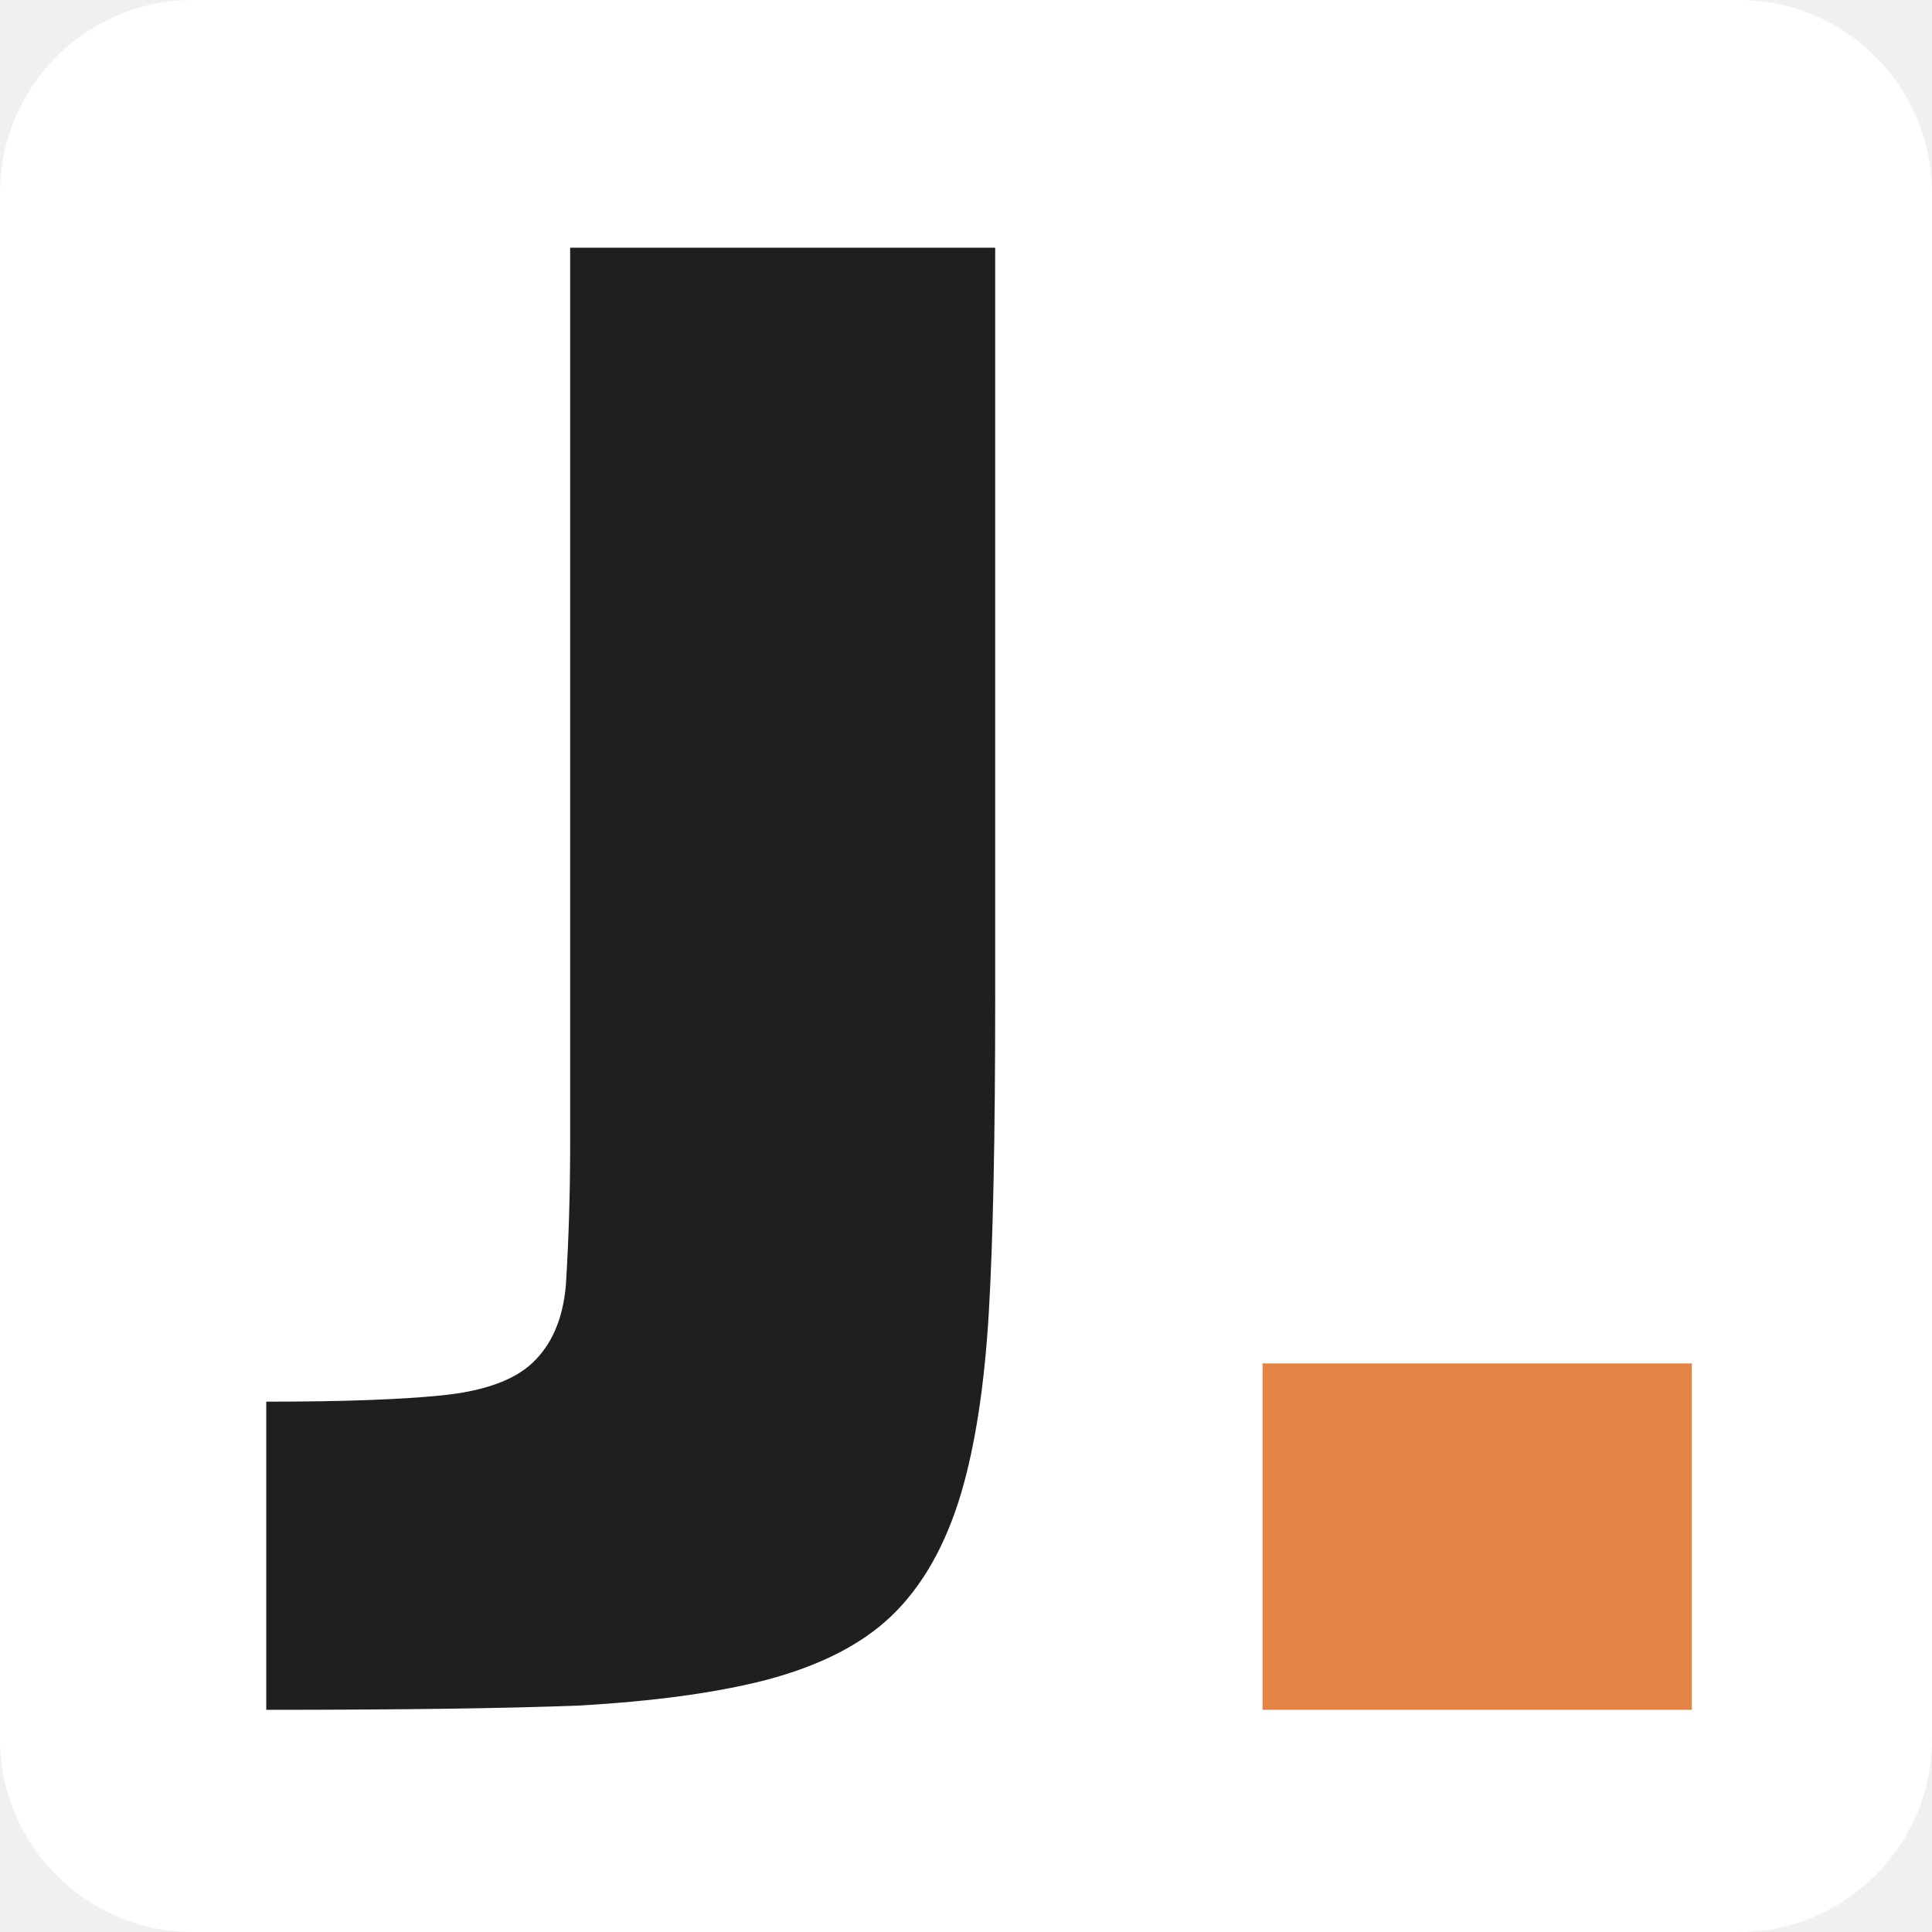
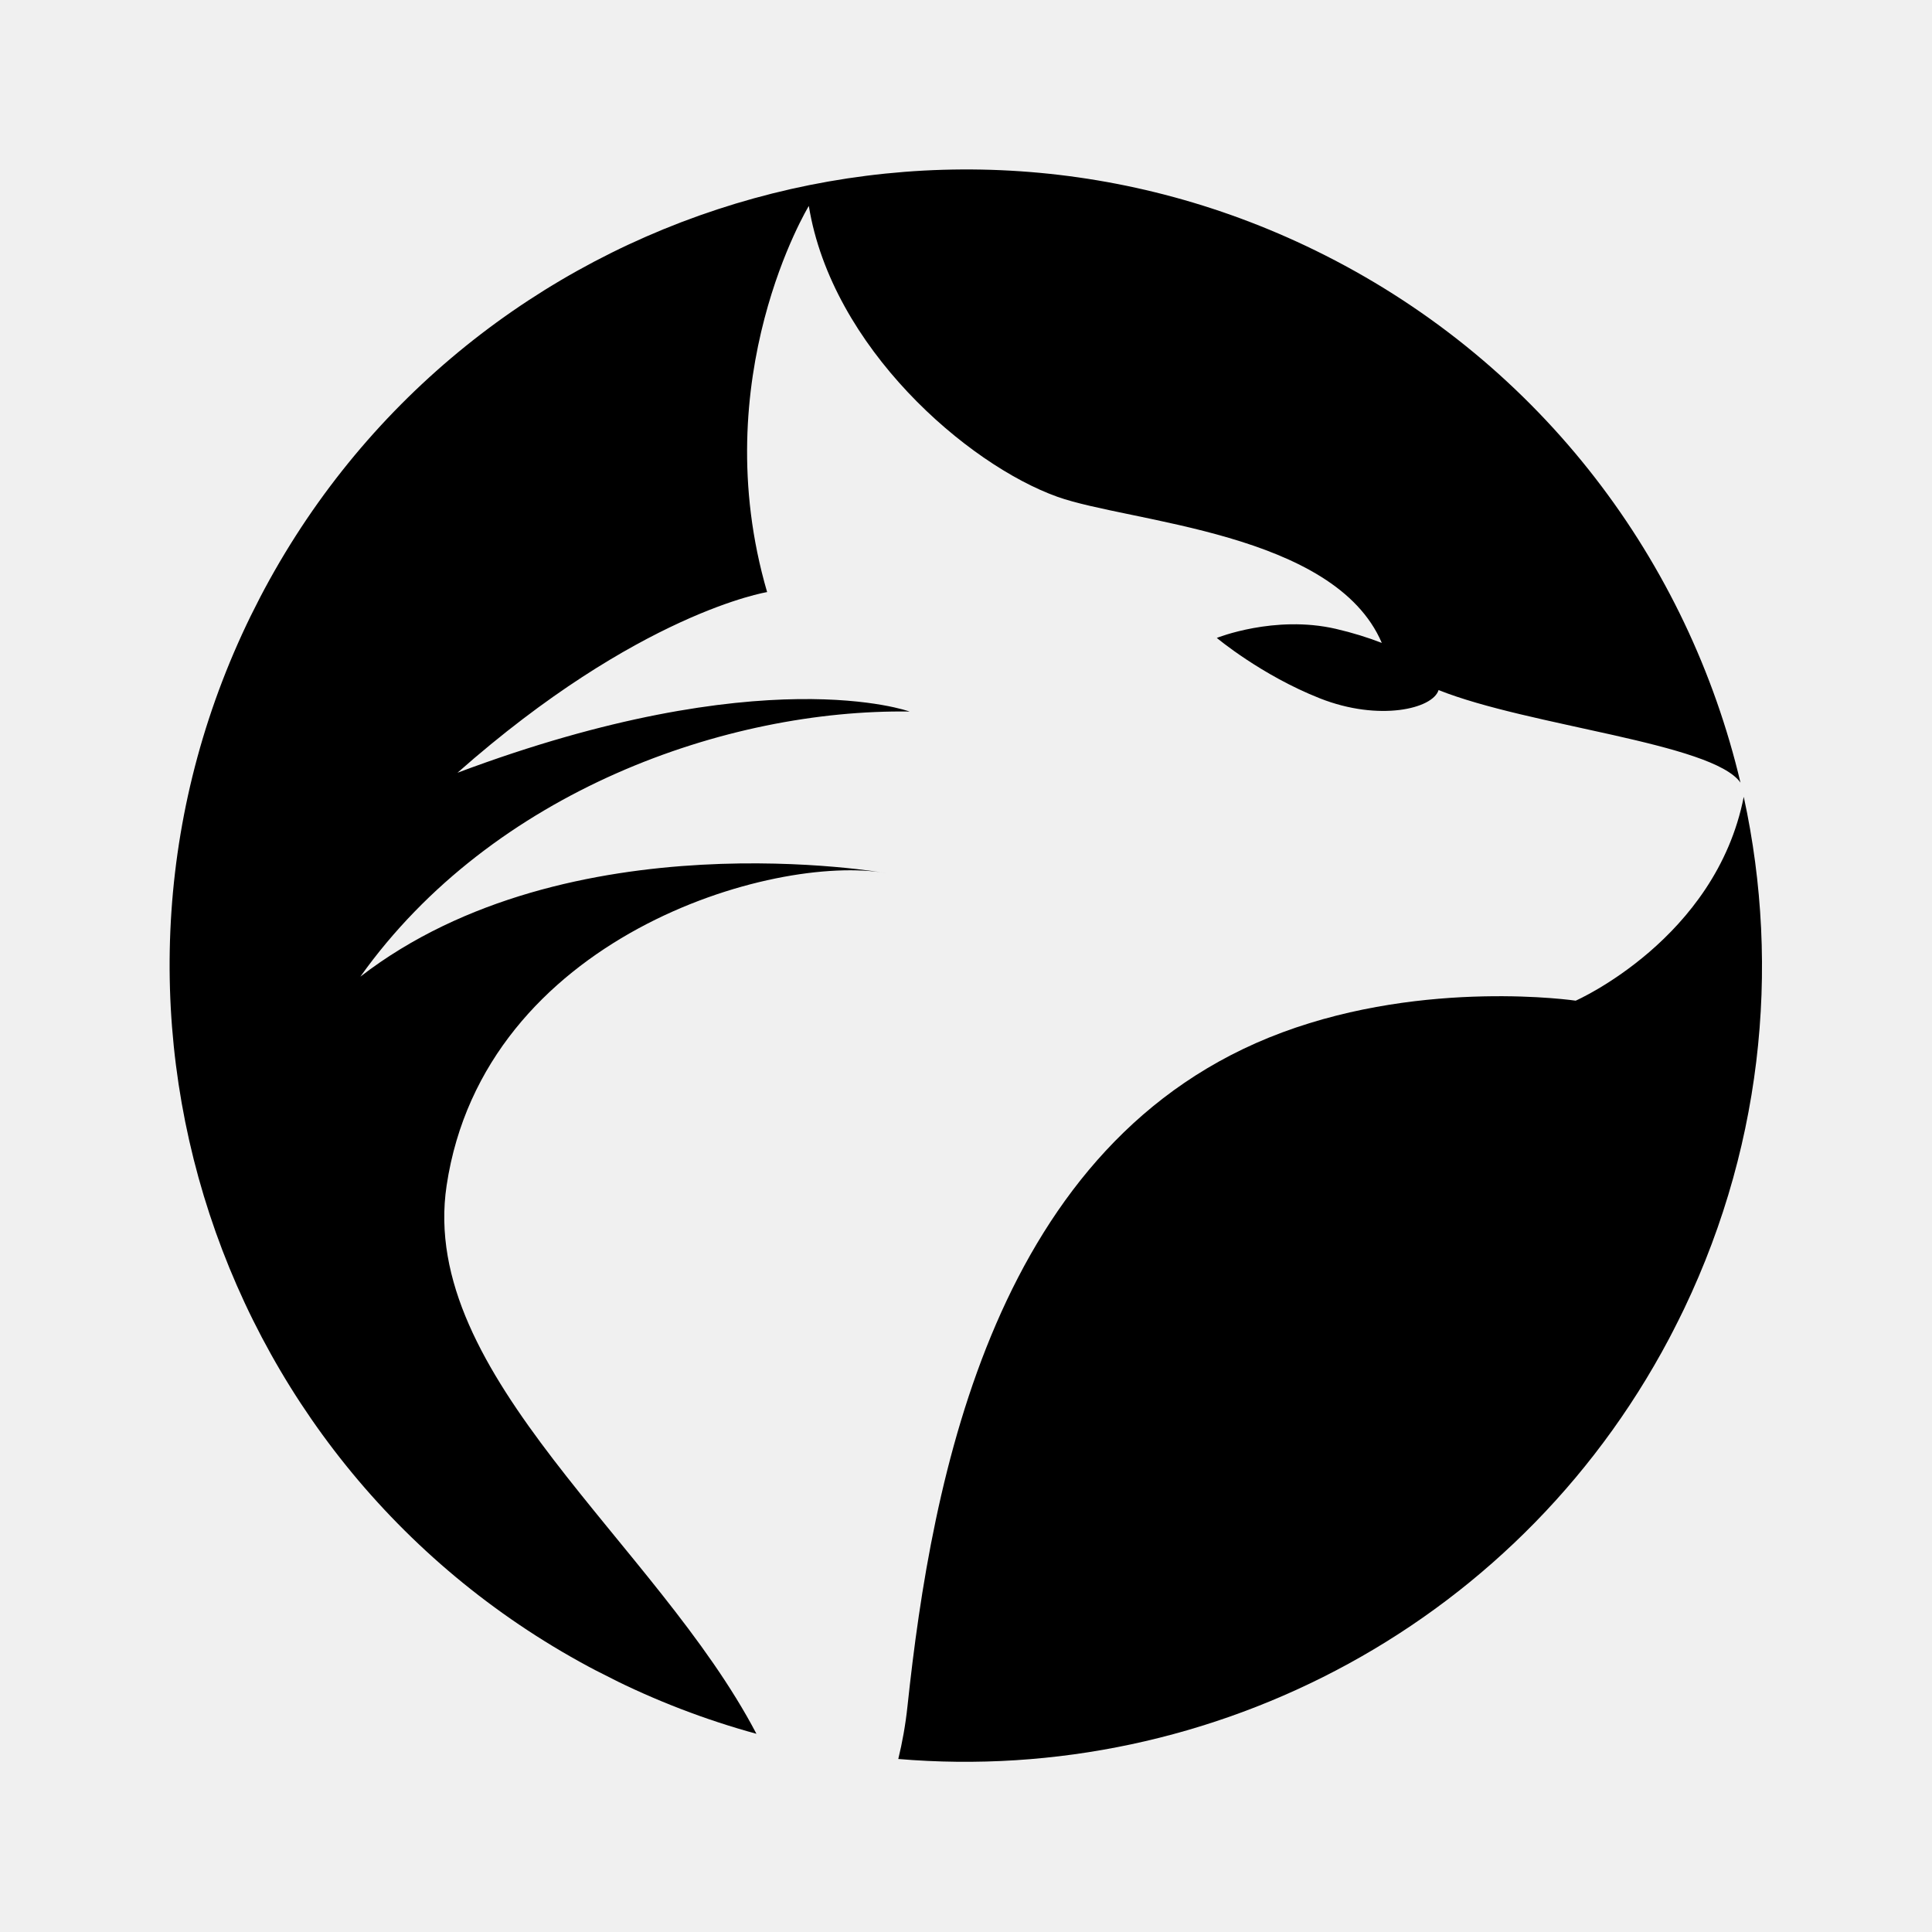
- <svg xmlns="http://www.w3.org/2000/svg" width="100" height="100" viewBox="0 0 100 100" fill="none">
-   <g clip-path="url(#clip0_71_50)">
-     <rect width="100" height="100" rx="10" fill="white" />
-     <path d="M13.781 72.55C17.741 72.55 20.784 72.44 22.911 72.22C25.037 72 26.577 71.45 27.531 70.57C28.557 69.617 29.144 68.26 29.291 66.5C29.437 64.153 29.511 61.733 29.511 59.24V12.82H51.511V51.76C51.511 58.8 51.401 64.19 51.181 67.93C50.961 71.67 50.484 74.787 49.751 77.28C48.944 79.993 47.734 82.12 46.121 83.66C44.581 85.127 42.417 86.227 39.631 86.96C37.064 87.62 33.837 88.06 29.951 88.28C26.137 88.427 20.747 88.5 13.781 88.5V72.55Z" fill="#1F1F1F" />
-     <path d="M65.349 70.57H87.569V88.5H65.349V70.57Z" fill="#E38445" />
-   </g>
+ <svg xmlns="http://www.w3.org/2000/svg" width="500" zoomAndPan="magnify" viewBox="0 0 375 375" height="500" preserveAspectRatio="xMidYMid meet" version="1.0">
  <defs>
-     <clipPath id="clip0_71_50">
-       <rect width="100" height="100" rx="10" fill="white" />
+     <clipPath id="d5a7b2e09b">
+       <path d="M 32 32 L 338 32 L 338 337 L 32 337 Z M 32 32 " clip-rule="nonzero" />
+     </clipPath>
+     <clipPath id="b5a40fab3e">
+       <path d="M 119.262 -20.156 L 395.051 119.207 L 255.684 394.996 L -20.102 255.633 Z M 119.262 -20.156 " clip-rule="nonzero" />
+     </clipPath>
+     <clipPath id="ee5dab4128">
+       <path d="M 119.262 -20.156 L 395.051 119.207 L 255.684 394.996 L -20.102 255.633 Z M 119.262 -20.156 " clip-rule="nonzero" />
+     </clipPath>
+     <clipPath id="10bc6c8c6d">
+       <path d="M 174 154 L 343 154 L 343 342 L 174 342 Z M 174 154 " clip-rule="nonzero" />
+     </clipPath>
+     <clipPath id="90256020ca">
+       <path d="M 119.262 -20.156 L 395.051 119.207 L 255.684 394.996 L -20.102 255.633 Z M 119.262 -20.156 " clip-rule="nonzero" />
+     </clipPath>
+     <clipPath id="99cf88cee9">
+       <path d="M 119.262 -20.156 L 395.051 119.207 L 255.684 394.996 L -20.102 255.633 Z M 119.262 -20.156 " clip-rule="nonzero" />
    </clipPath>
  </defs>
+   <g clip-path="url(#d5a7b2e09b)">
+     <g clip-path="url(#b5a40fab3e)">
+       <g clip-path="url(#ee5dab4128)">
+         <path fill="#000000" d="M 86.688 230.105 C 93.922 181.887 150.121 165.535 172.109 169.488 C 172.109 169.488 110.309 158.422 69.945 189.566 C 95.641 153.453 141.23 137.605 176.555 138.109 C 176.555 138.109 148.16 127.719 88.793 149.992 C 123.965 118.926 148.898 114.922 148.898 114.922 C 136.734 73.266 156.992 39.973 156.992 39.973 C 161.449 67.426 187.742 90.156 205.215 96.418 C 219.309 101.453 258.98 103.223 268.207 124.789 C 265.543 123.754 262.535 122.812 259.297 122.062 C 247.391 119.312 236.18 123.82 236.18 123.82 C 236.18 123.82 244.812 131.055 256.176 135.543 C 267.648 140.082 278.113 137.586 279.227 133.941 C 296.805 140.961 332.406 144.199 337.828 151.91 C 327.699 109.117 299.477 70.918 257.152 49.531 C 180.992 11.043 88.051 41.586 49.562 117.746 C 11.078 193.91 41.617 286.852 117.781 325.336 C 127.246 330.121 136.977 333.836 146.824 336.531 C 127.48 299.566 81.145 267.023 86.688 230.105 " fill-opacity="1" fill-rule="nonzero" />
+       </g>
+     </g>
+   </g>
+   <g clip-path="url(#10bc6c8c6d)">
+     <g clip-path="url(#90256020ca)">
+       <g clip-path="url(#99cf88cee9)">
+         <path fill="#000000" d="M 338.461 154.66 C 333.051 182.25 305.844 194.23 305.844 194.23 C 305.844 194.23 276.961 189.957 248.895 200.387 C 193.031 221.145 180.844 287.004 176.145 331.148 C 175.754 334.828 175.133 338.246 174.355 341.418 C 235.301 346.586 296.09 315.059 325.371 257.121 C 342.012 224.184 345.738 188.113 338.461 154.66 " fill-opacity="1" fill-rule="nonzero" />
+       </g>
+     </g>
+   </g>
</svg>
